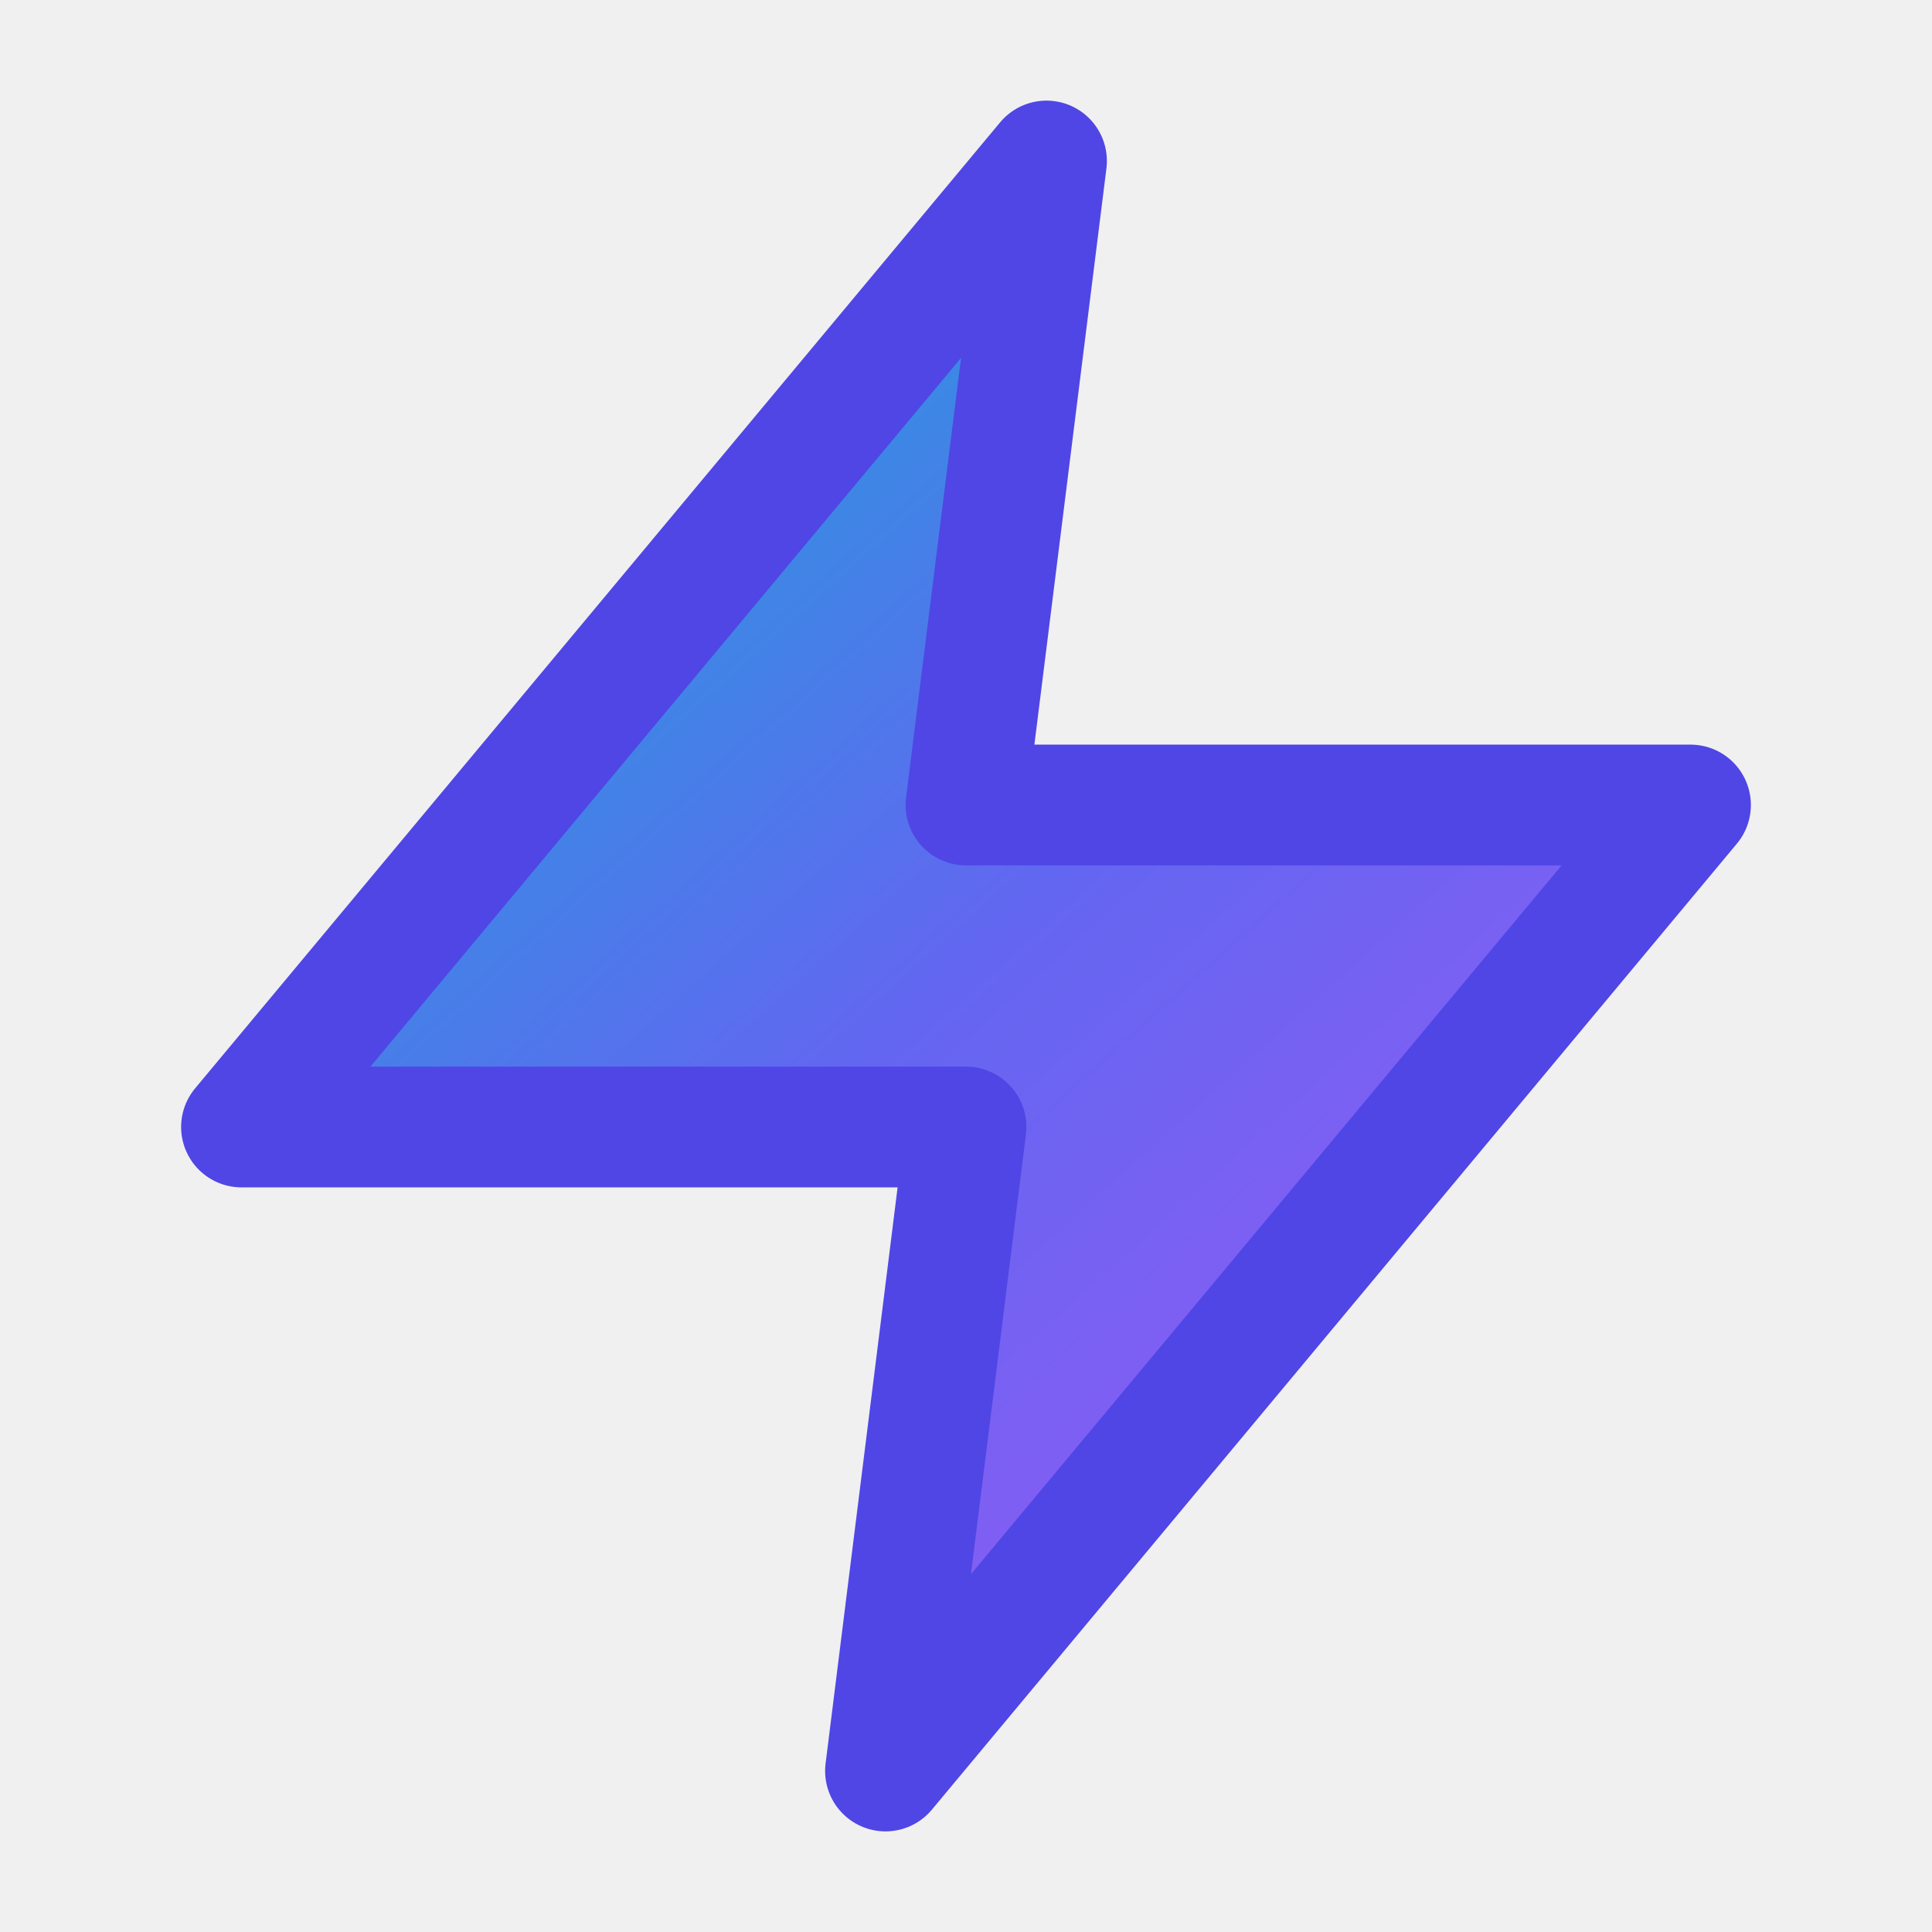
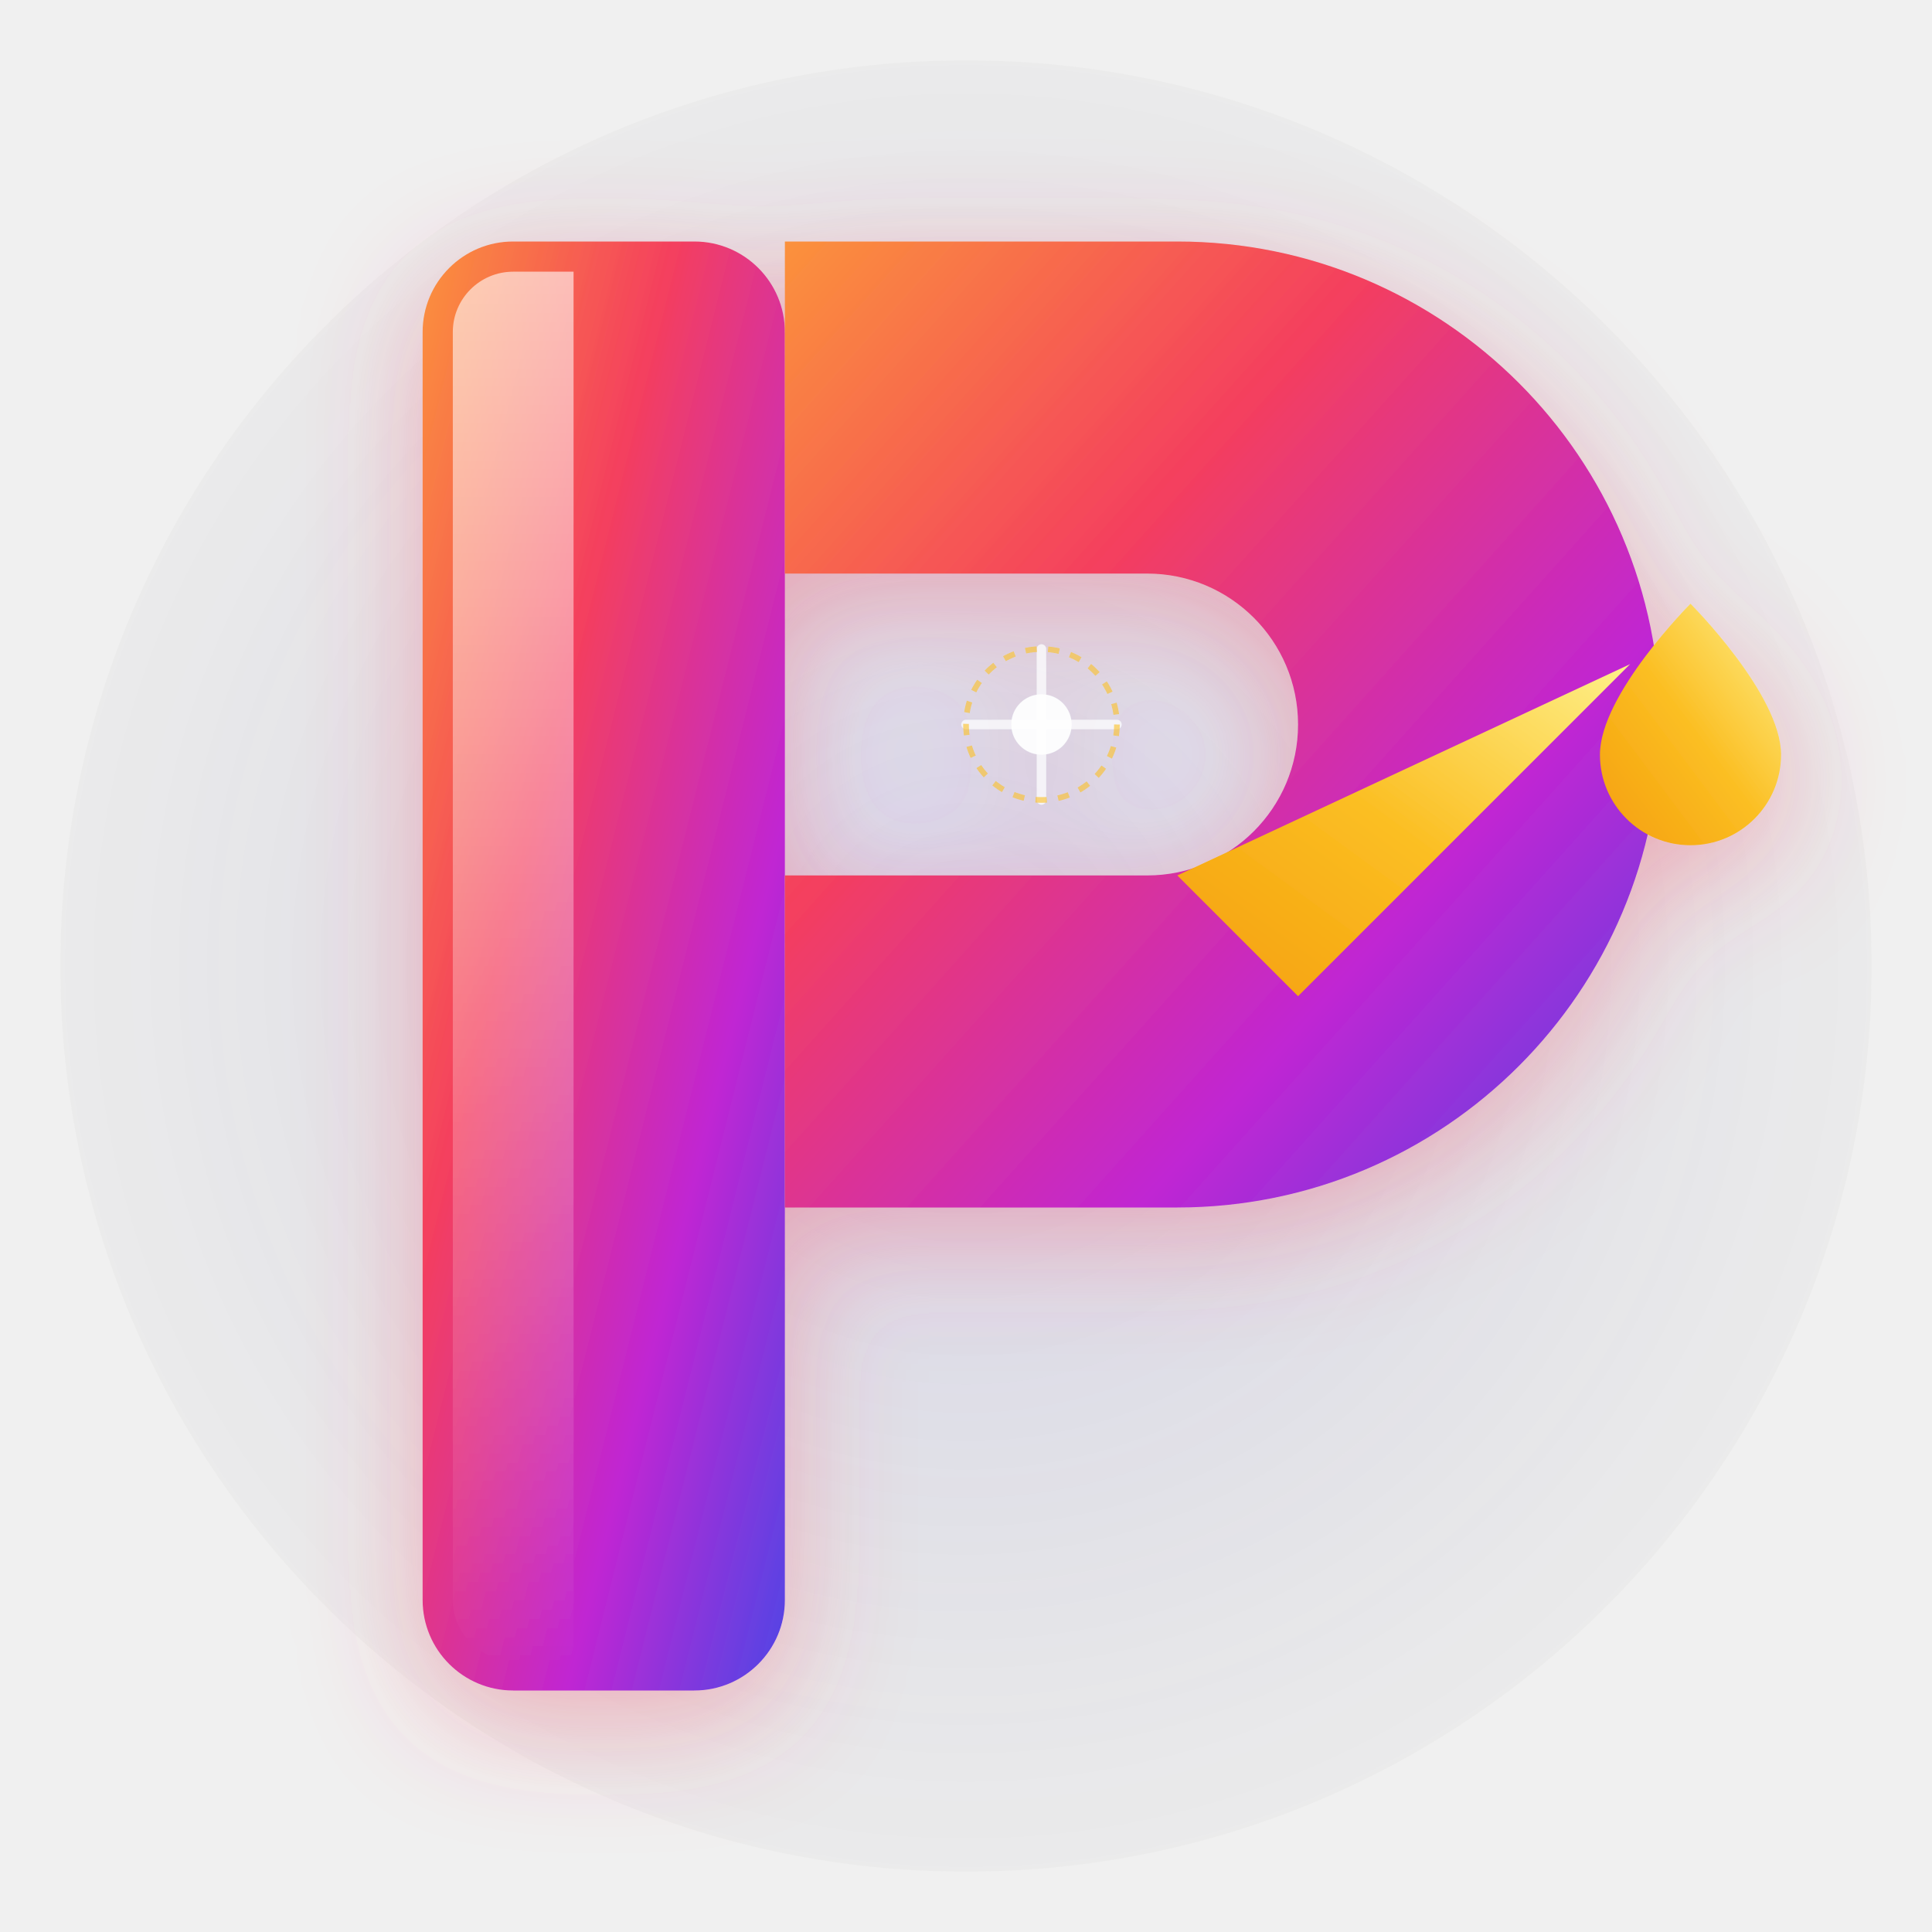
- <svg xmlns="http://www.w3.org/2000/svg" viewBox="0 0 24 24" width="32" height="32" fill="none">
-   <path d="M13 2L3 14H12L11 22L21 10H12L13 2Z" fill="url(#lumina-grad)" stroke="#4f46e5" stroke-width="1.5" stroke-linecap="round" stroke-linejoin="round" />
+ <svg xmlns="http://www.w3.org/2000/svg" viewBox="0 0 512 512" width="100%" height="100%">
  <defs>
-     <linearGradient id="lumina-grad" x1="3" y1="2" x2="21" y2="22" gradientUnits="userSpaceOnUse">
-       <stop offset="0%" stop-color="#06b6d4" />
-       <stop offset="50%" stop-color="#6366f1" />
-       <stop offset="100%" stop-color="#a855f7" />
+     <radialGradient id="bgGlow" cx="50%" cy="50%" r="60%">
+       <stop offset="0%" stop-color="#4f46e5" stop-opacity="0.15" />
+       <stop offset="100%" stop-color="#0b0f19" stop-opacity="0" />
+     </radialGradient>
+     <linearGradient id="pakemGrad" x1="0%" y1="0%" x2="100%" y2="100%">
+       <stop offset="0%" stop-color="#fb923c" />
+       <stop offset="35%" stop-color="#f43f5e" />
+       <stop offset="70%" stop-color="#c026d3" />
+       <stop offset="100%" stop-color="#4f46e5" />
    </linearGradient>
+     <linearGradient id="goldWax" x1="0%" y1="100%" x2="100%" y2="0%">
+       <stop offset="0%" stop-color="#f59e0b" />
+       <stop offset="50%" stop-color="#fbbf24" />
+       <stop offset="100%" stop-color="#fef08a" />
+     </linearGradient>
+     <linearGradient id="edgeLight" x1="0%" y1="0%" x2="0%" y2="100%">
+       <stop offset="0%" stop-color="#ffffff" stop-opacity="0.6" />
+       <stop offset="100%" stop-color="#ffffff" stop-opacity="0" />
+     </linearGradient>
+     <filter id="glowShadow" x="-20%" y="-20%" width="140%" height="140%">
+       <feDropShadow dx="0" dy="8" stdDeviation="16" flood-color="#f43f5e" flood-opacity="0.35" />
+     </filter>
  </defs>
+   <circle cx="256" cy="256" r="240" fill="url(#bgGlow)" />
+   <g filter="url(#glowShadow)">
+     <path d="M112 88 C112 74.745 122.745 64 136 64 H184 C197.255 64 208 74.745 208 88 V424 C208 437.255 197.255 448 184 448 H136 C122.745 448 112 437.255 112 424 V88 Z" fill="url(#pakemGrad)" />
+     <path d="M120 88 C120 79.163 127.163 72 136 72 H152 V440 H136 C127.163 440 120 432.837 120 424 V88 Z" fill="url(#edgeLight)" />
+     <path d="M208 64 H312 C382.692 64 440 121.308 440 192 C440 262.692 382.692 320 312 320 H208 V232 H304 C326.091 232 344 214.091 344 192 C344 169.909 326.091 152 304 152 H208 V64 Z" fill="url(#pakemGrad)" />
+     <path d="M312 232 L432 176 L344 264 Z" fill="url(#goldWax)" />
+     <path d="M448 160 C448 160 472 184 472 200 C472 213.255 461.255 224 448 224 C434.745 224 424 213.255 424 200 C424 184 448 160 448 160 Z" fill="url(#goldWax)" />
+     <circle cx="276" cy="192" r="8" fill="#ffffff" opacity="0.9" />
+     <path d="M276 172 V212 M256 192 H296" stroke="#ffffff" stroke-width="2.5" stroke-linecap="round" opacity="0.7" />
+     <circle cx="276" cy="192" r="20" fill="none" stroke="#fbbf24" stroke-width="1.5" stroke-dasharray="3,3" opacity="0.6" />
+   </g>
</svg>
